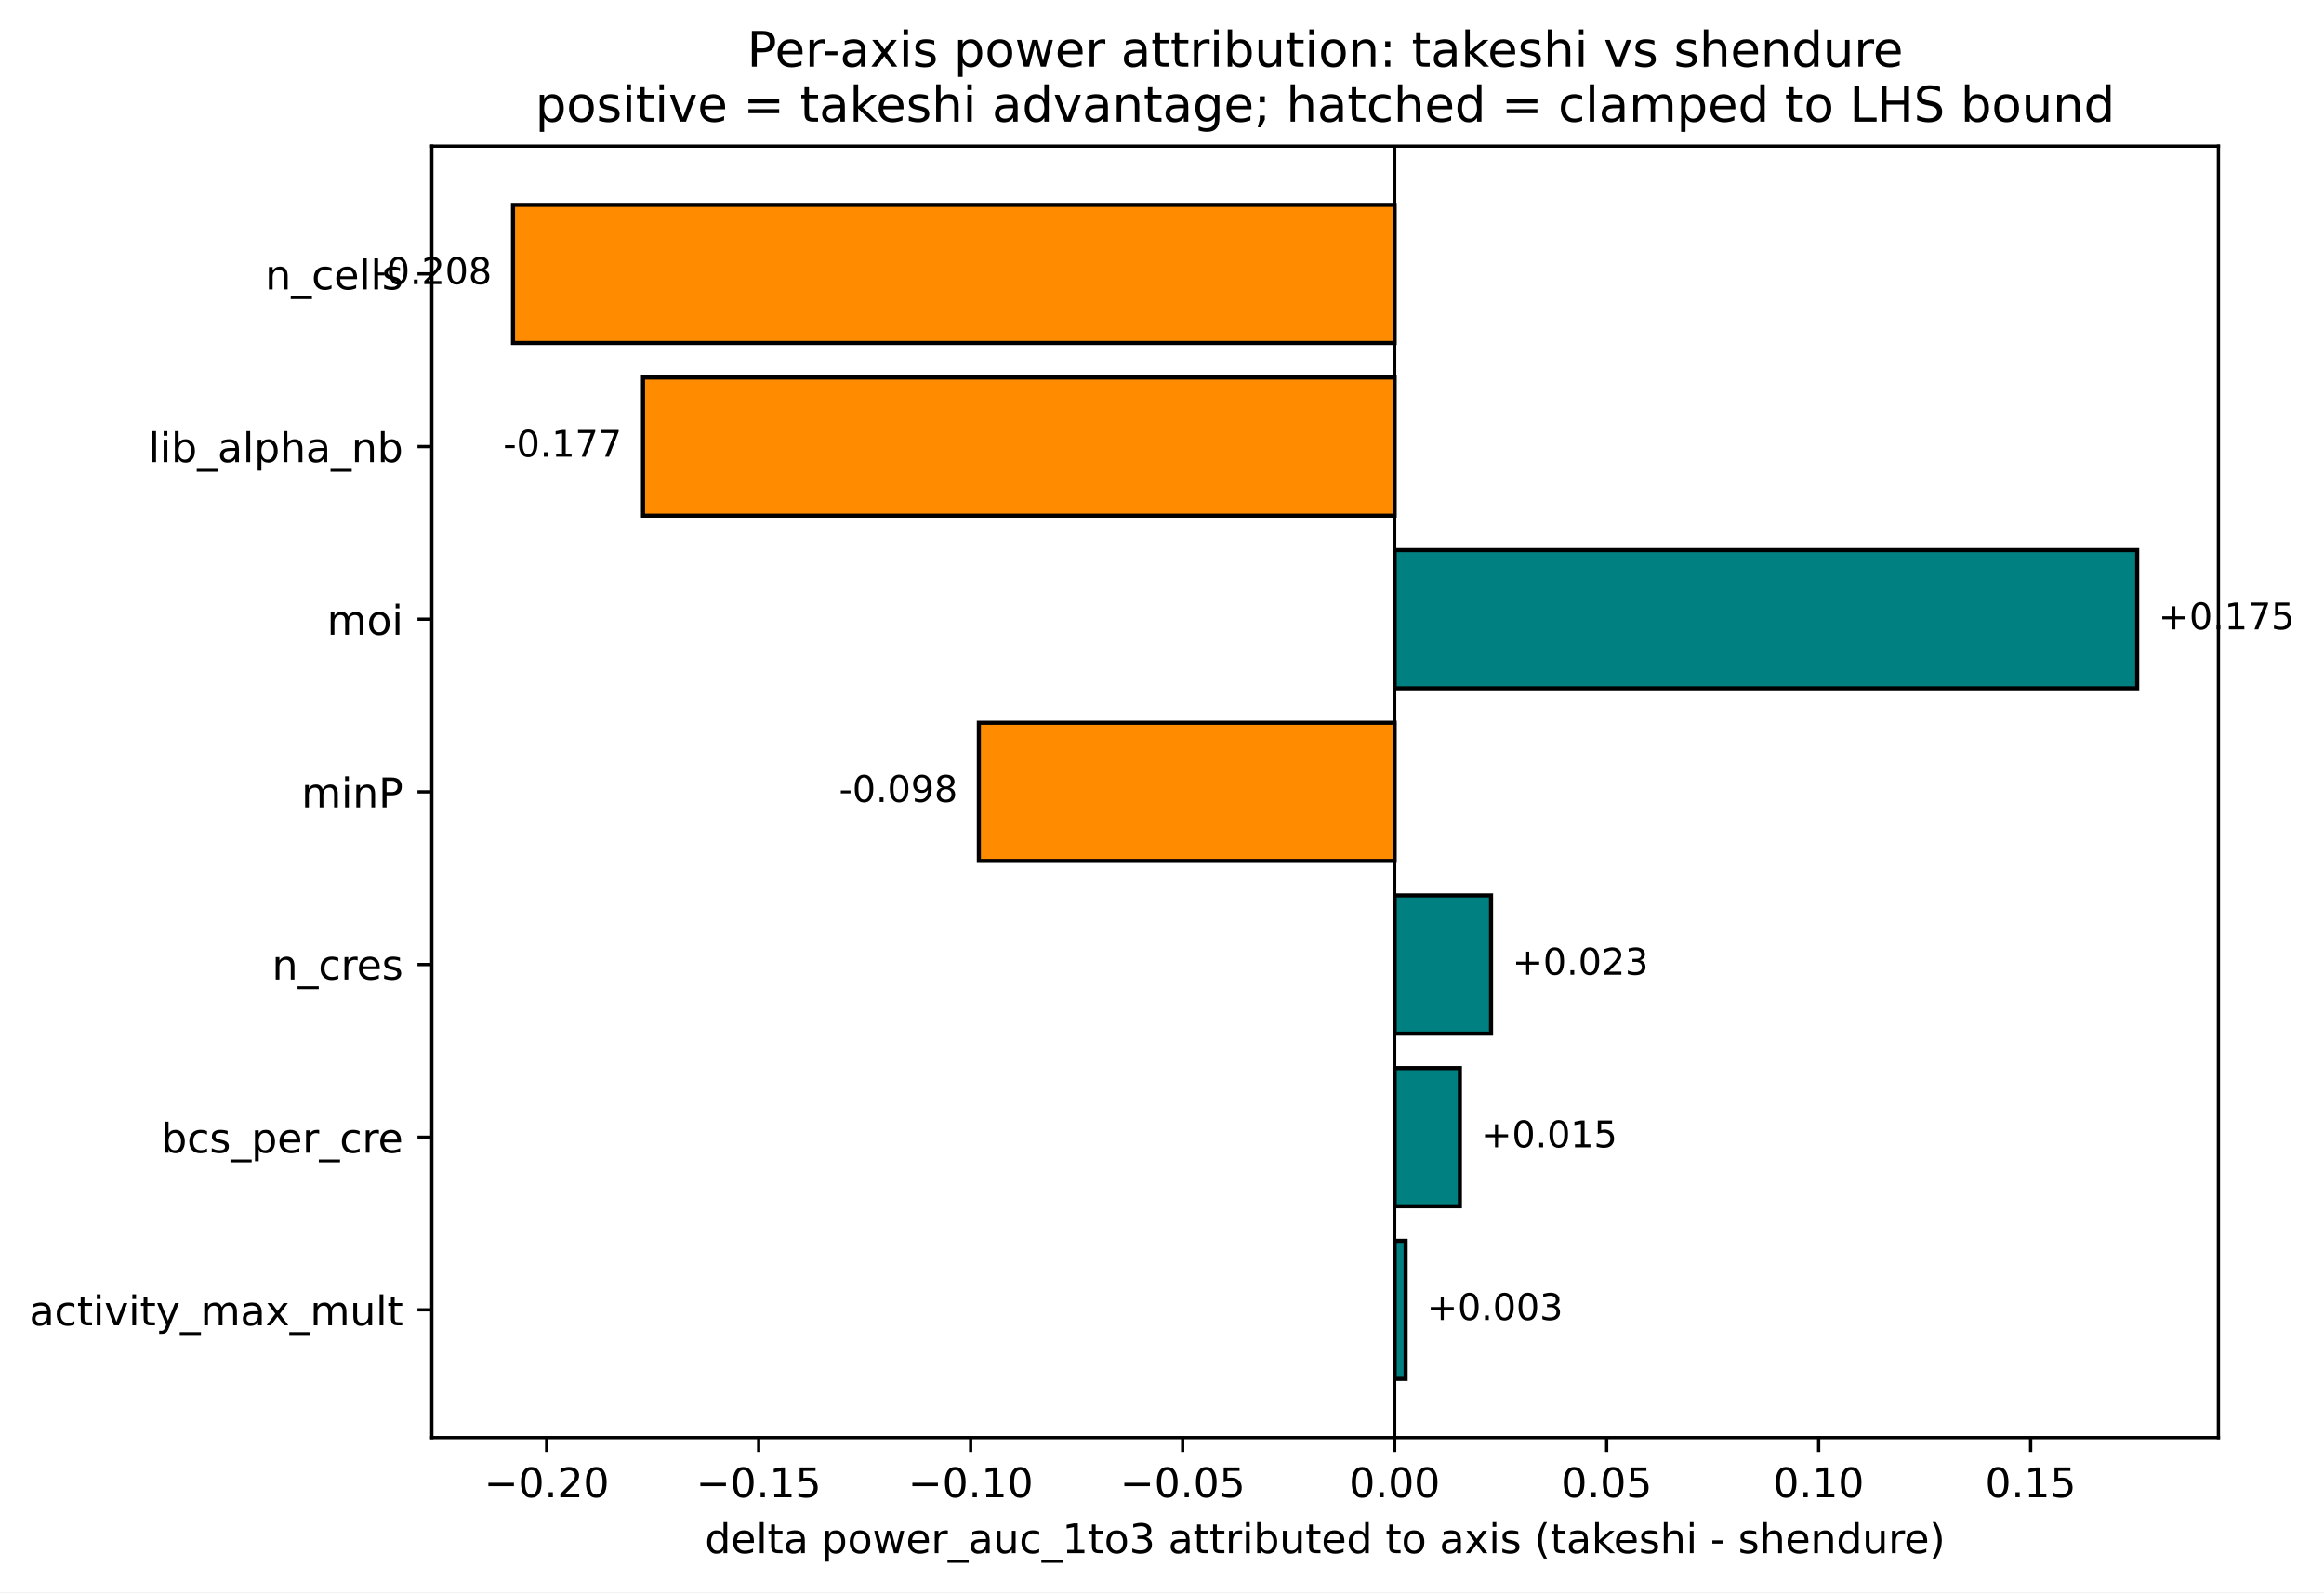
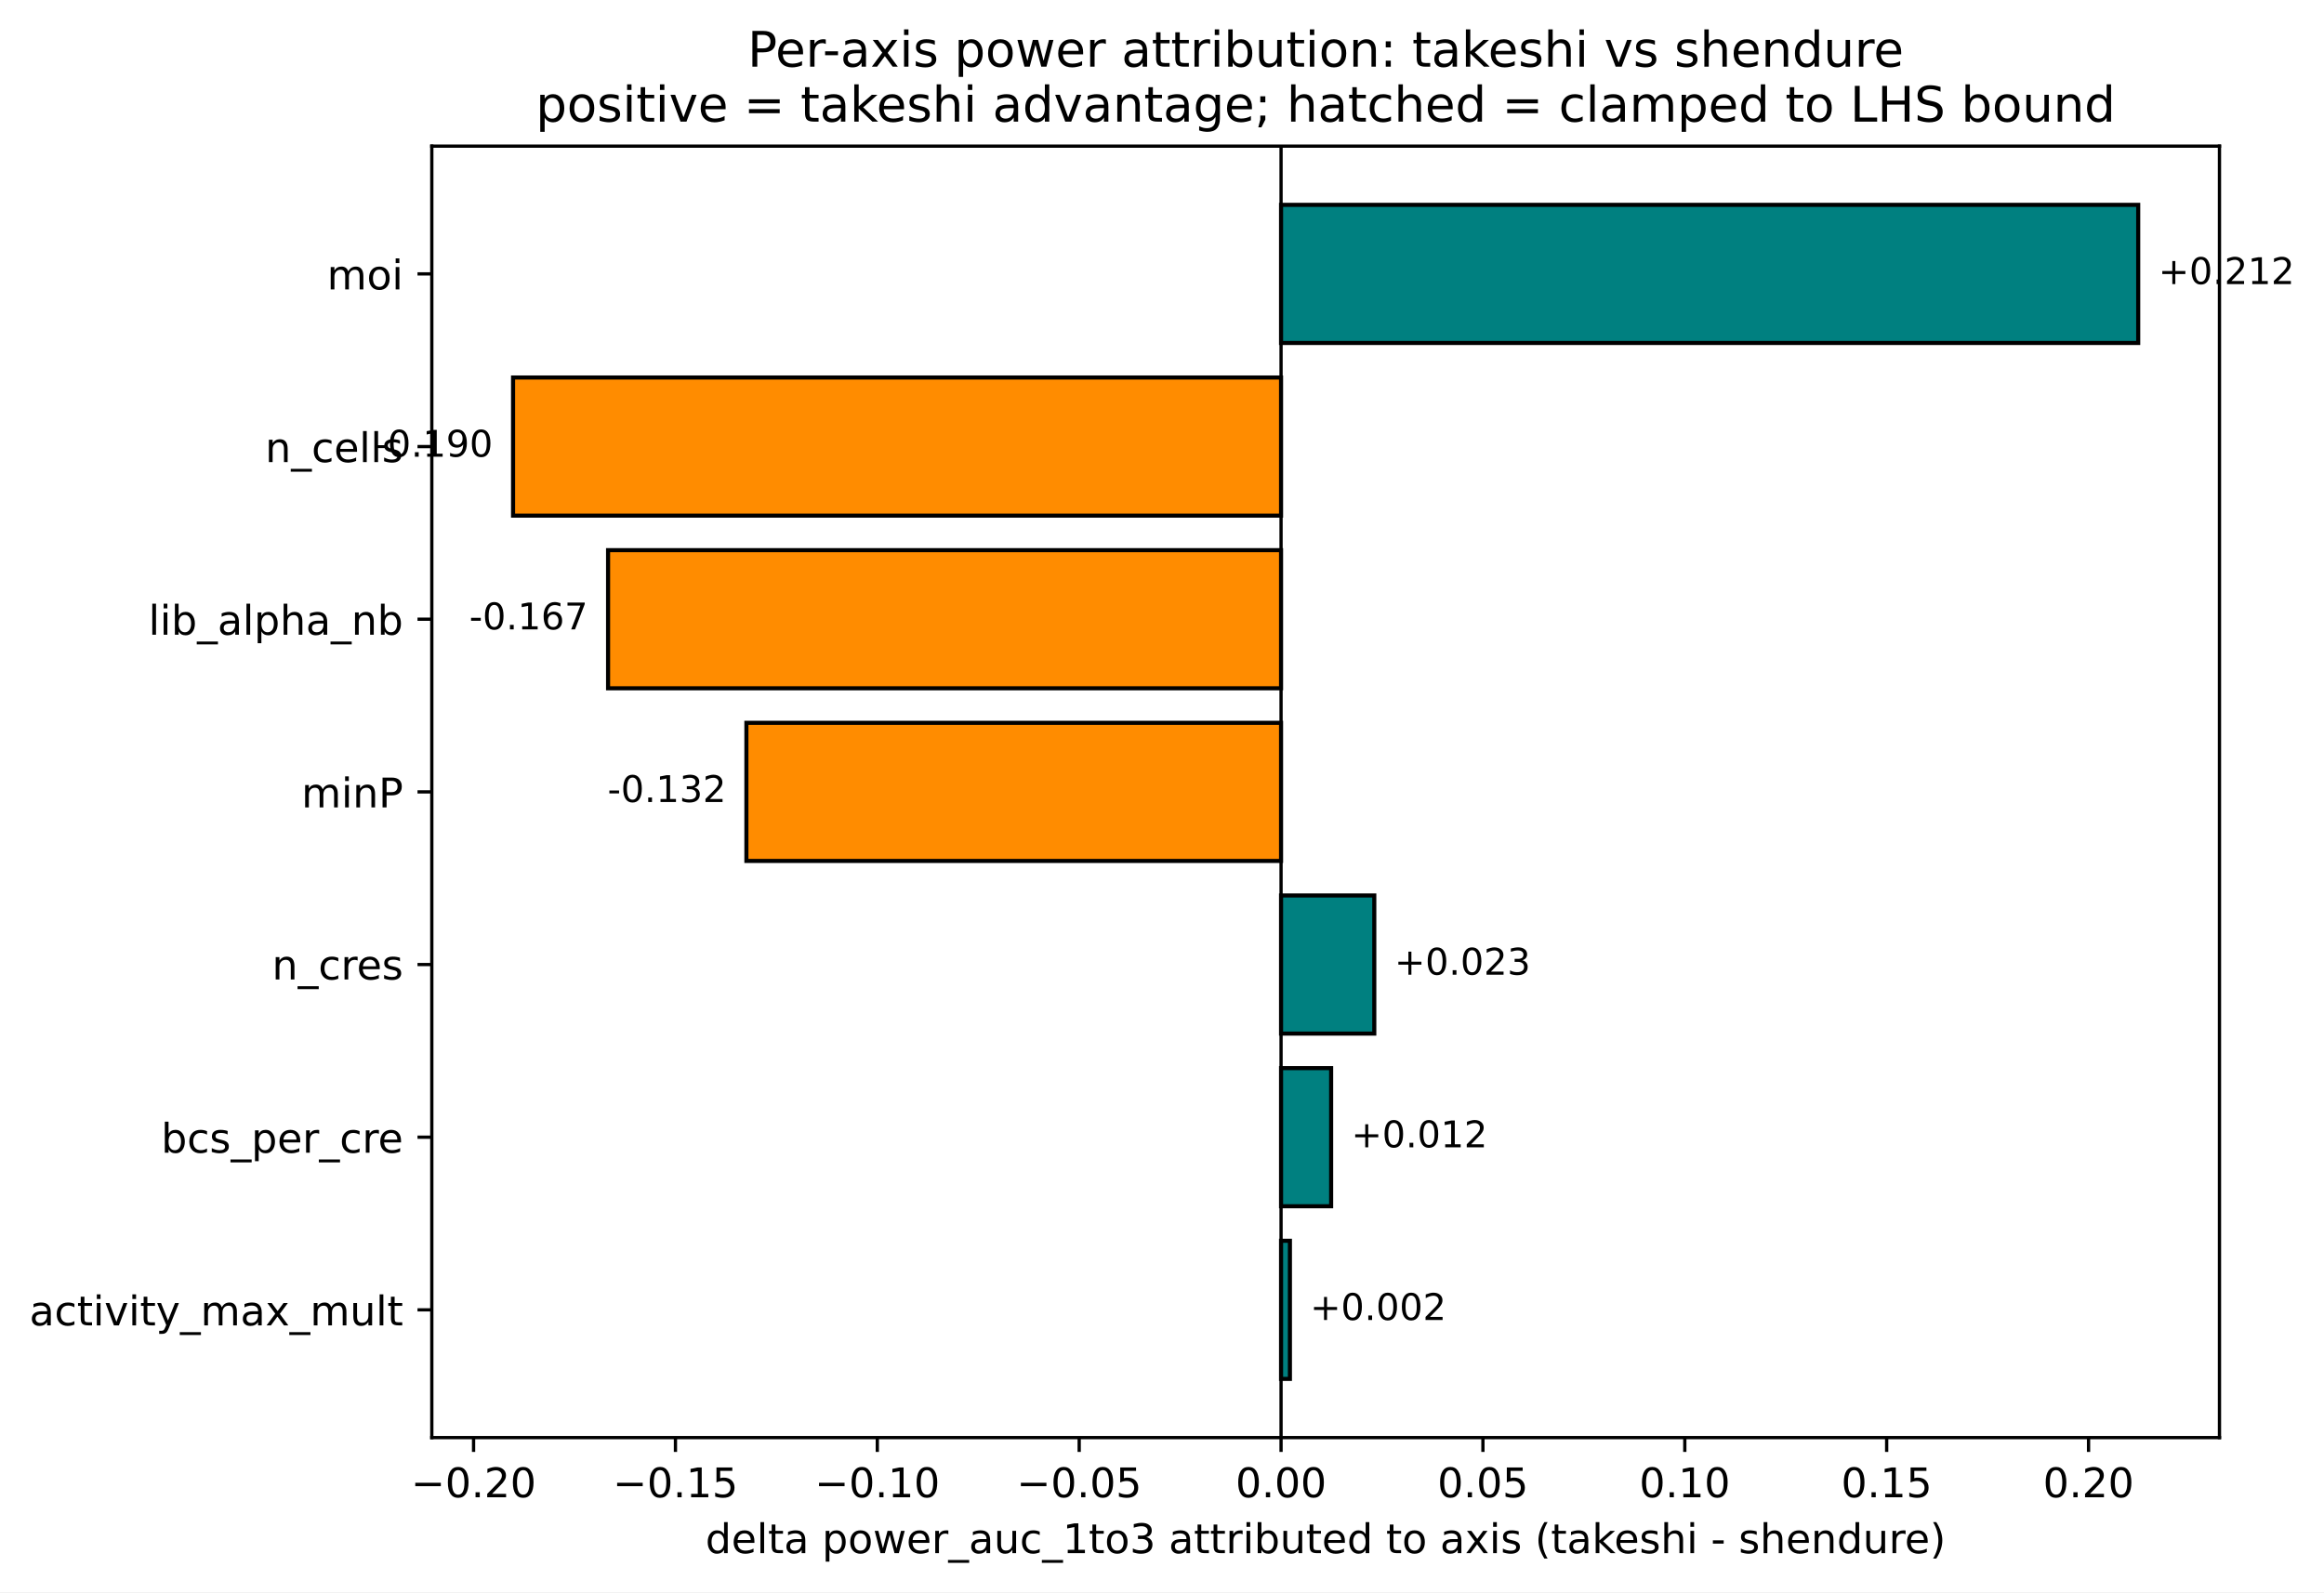
- <svg xmlns="http://www.w3.org/2000/svg" xmlns:xlink="http://www.w3.org/1999/xlink" width="568.477pt" height="389.561pt" viewBox="0 0 568.477 389.561" version="1.1">
+ <svg xmlns="http://www.w3.org/2000/svg" xmlns:xlink="http://www.w3.org/1999/xlink" width="568.474pt" height="389.561pt" viewBox="0 0 568.474 389.561" version="1.1">
  <defs>
    <style type="text/css">*{stroke-linejoin: round; stroke-linecap: butt}</style>
  </defs>
  <g id="figure_1">
    <g id="patch_1">
-       <path d="M 0 389.561  L 568.477 389.561  L 568.477 0  L 0 0  z " style="fill: #ffffff" />
+       <path d="M 0 389.561  L 568.474 389.561  L 568.474 0  L 0 0  z " style="fill: #ffffff" />
    </g>
    <g id="axes_1">
      <g id="patch_2">
-         <path d="M 105.625 351.726  L 542.649 351.726  L 542.649 35.755  L 105.625 35.755  z " style="fill: #ffffff" />
+         <path d="M 105.625 351.726  L 542.905 351.726  L 542.905 35.755  L 105.625 35.755  z " style="fill: #ffffff" />
      </g>
      <g id="patch_3">
-         <path d="M 341.148 50.118  L 125.49 50.118  L 125.49 83.911  L 341.148 83.911  z " clip-path="url(#pb5cd0de62e)" style="fill: #ff8c00; stroke: #000000; stroke-linejoin: miter" />
+         <path d="M 313.36 50.118  L 523.029 50.118  L 523.029 83.911  L 313.36 83.911  z " clip-path="url(#pd27f6d7482)" style="fill: #008080; stroke: #000000; stroke-linejoin: miter" />
      </g>
      <g id="patch_4">
-         <path d="M 341.148 92.36  L 157.289 92.36  L 157.289 126.154  L 341.148 126.154  z " clip-path="url(#pb5cd0de62e)" style="fill: #ff8c00; stroke: #000000; stroke-linejoin: miter" />
+         <path d="M 313.36 92.36  L 125.501 92.36  L 125.501 126.154  L 313.36 126.154  z " clip-path="url(#pd27f6d7482)" style="fill: #ff8c00; stroke: #000000; stroke-linejoin: miter" />
      </g>
      <g id="patch_5">
-         <path d="M 341.148 134.602  L 522.784 134.602  L 522.784 168.396  L 341.148 168.396  z " clip-path="url(#pb5cd0de62e)" style="fill: #008080; stroke: #000000; stroke-linejoin: miter" />
+         <path d="M 313.36 134.602  L 148.741 134.602  L 148.741 168.396  L 313.36 168.396  z " clip-path="url(#pd27f6d7482)" style="fill: #ff8c00; stroke: #000000; stroke-linejoin: miter" />
      </g>
      <g id="patch_6">
-         <path d="M 341.148 176.844  L 239.435 176.844  L 239.435 210.638  L 341.148 210.638  z " clip-path="url(#pb5cd0de62e)" style="fill: #ff8c00; stroke: #000000; stroke-linejoin: miter" />
+         <path d="M 313.36 176.844  L 182.575 176.844  L 182.575 210.638  L 313.36 210.638  z " clip-path="url(#pd27f6d7482)" style="fill: #ff8c00; stroke: #000000; stroke-linejoin: miter" />
      </g>
      <g id="patch_7">
-         <path d="M 341.148 219.086  L 364.728 219.086  L 364.728 252.88  L 341.148 252.88  z " clip-path="url(#pb5cd0de62e)" style="fill: #008080; stroke: #000000; stroke-linejoin: miter" />
+         <path d="M 313.36 219.086  L 336.164 219.086  L 336.164 252.88  L 313.36 252.88  z " clip-path="url(#pd27f6d7482)" style="fill: #008080; stroke: #000000; stroke-linejoin: miter" />
      </g>
      <g id="patch_8">
-         <path d="M 341.148 261.328  L 357.106 261.328  L 357.106 295.122  L 341.148 295.122  z " clip-path="url(#pb5cd0de62e)" style="fill: #008080; stroke: #000000; stroke-linejoin: miter" />
+         <path d="M 313.36 261.328  L 325.61 261.328  L 325.61 295.122  L 313.36 295.122  z " clip-path="url(#pd27f6d7482)" style="fill: #008080; stroke: #000000; stroke-linejoin: miter" />
      </g>
      <g id="patch_9">
-         <path d="M 341.148 303.57  L 343.831 303.57  L 343.831 337.364  L 341.148 337.364  z " clip-path="url(#pb5cd0de62e)" style="fill: #008080; stroke: #000000; stroke-linejoin: miter" />
+         <path d="M 313.36 303.57  L 315.527 303.57  L 315.527 337.364  L 313.36 337.364  z " clip-path="url(#pd27f6d7482)" style="fill: #008080; stroke: #000000; stroke-linejoin: miter" />
      </g>
      <g id="matplotlib.axis_1">
        <g id="xtick_1">
          <g id="line2d_1">
            <defs>
-               <path id="m6f760b8107" d="M 0 0  L 0 3.5  " style="stroke: #000000; stroke-width: 0.8" />
+               <path id="m571c3c869d" d="M 0 0  L 0 3.5  " style="stroke: #000000; stroke-width: 0.8" />
            </defs>
            <g>
-               <use xlink:href="#m6f760b8107" x="133.722" y="351.726" style="stroke: #000000; stroke-width: 0.8" />
+               <use xlink:href="#m571c3c869d" x="115.841" y="351.726" style="stroke: #000000; stroke-width: 0.8" />
            </g>
          </g>
          <g id="text_1">
-             <text style="font-size: 10px; font-family: 'DejaVu Sans', 'Bitstream Vera Sans', 'Computer Modern Sans Serif', 'Lucida Grande', 'Verdana', 'Geneva', 'Lucid', 'Arial', 'Helvetica', 'Avant Garde', sans-serif; text-anchor: middle" x="133.722" y="366.325" transform="rotate(-0 133.7218 366.3247)">−0.20</text>
+             <text style="font-size: 10px; font-family: 'DejaVu Sans', 'Bitstream Vera Sans', 'Computer Modern Sans Serif', 'Lucida Grande', 'Verdana', 'Geneva', 'Lucid', 'Arial', 'Helvetica', 'Avant Garde', sans-serif; text-anchor: middle" x="115.841" y="366.325" transform="rotate(-0 115.8408 366.3247)">−0.20</text>
          </g>
        </g>
        <g id="xtick_2">
          <g id="line2d_2">
            <g>
-               <use xlink:href="#m6f760b8107" x="185.578" y="351.726" style="stroke: #000000; stroke-width: 0.8" />
+               <use xlink:href="#m571c3c869d" x="165.221" y="351.726" style="stroke: #000000; stroke-width: 0.8" />
            </g>
          </g>
          <g id="text_2">
-             <text style="font-size: 10px; font-family: 'DejaVu Sans', 'Bitstream Vera Sans', 'Computer Modern Sans Serif', 'Lucida Grande', 'Verdana', 'Geneva', 'Lucid', 'Arial', 'Helvetica', 'Avant Garde', sans-serif; text-anchor: middle" x="185.578" y="366.325" transform="rotate(-0 185.5783 366.3247)">−0.15</text>
+             <text style="font-size: 10px; font-family: 'DejaVu Sans', 'Bitstream Vera Sans', 'Computer Modern Sans Serif', 'Lucida Grande', 'Verdana', 'Geneva', 'Lucid', 'Arial', 'Helvetica', 'Avant Garde', sans-serif; text-anchor: middle" x="165.221" y="366.325" transform="rotate(-0 165.2206 366.3247)">−0.15</text>
          </g>
        </g>
        <g id="xtick_3">
          <g id="line2d_3">
            <g>
-               <use xlink:href="#m6f760b8107" x="237.435" y="351.726" style="stroke: #000000; stroke-width: 0.8" />
+               <use xlink:href="#m571c3c869d" x="214.6" y="351.726" style="stroke: #000000; stroke-width: 0.8" />
            </g>
          </g>
          <g id="text_3">
-             <text style="font-size: 10px; font-family: 'DejaVu Sans', 'Bitstream Vera Sans', 'Computer Modern Sans Serif', 'Lucida Grande', 'Verdana', 'Geneva', 'Lucid', 'Arial', 'Helvetica', 'Avant Garde', sans-serif; text-anchor: middle" x="237.435" y="366.325" transform="rotate(-0 237.4349 366.3247)">−0.10</text>
+             <text style="font-size: 10px; font-family: 'DejaVu Sans', 'Bitstream Vera Sans', 'Computer Modern Sans Serif', 'Lucida Grande', 'Verdana', 'Geneva', 'Lucid', 'Arial', 'Helvetica', 'Avant Garde', sans-serif; text-anchor: middle" x="214.6" y="366.325" transform="rotate(-0 214.6003 366.3247)">−0.10</text>
          </g>
        </g>
        <g id="xtick_4">
          <g id="line2d_4">
            <g>
-               <use xlink:href="#m6f760b8107" x="289.291" y="351.726" style="stroke: #000000; stroke-width: 0.8" />
+               <use xlink:href="#m571c3c869d" x="263.98" y="351.726" style="stroke: #000000; stroke-width: 0.8" />
            </g>
          </g>
          <g id="text_4">
-             <text style="font-size: 10px; font-family: 'DejaVu Sans', 'Bitstream Vera Sans', 'Computer Modern Sans Serif', 'Lucida Grande', 'Verdana', 'Geneva', 'Lucid', 'Arial', 'Helvetica', 'Avant Garde', sans-serif; text-anchor: middle" x="289.291" y="366.325" transform="rotate(-0 289.2915 366.3247)">−0.05</text>
+             <text style="font-size: 10px; font-family: 'DejaVu Sans', 'Bitstream Vera Sans', 'Computer Modern Sans Serif', 'Lucida Grande', 'Verdana', 'Geneva', 'Lucid', 'Arial', 'Helvetica', 'Avant Garde', sans-serif; text-anchor: middle" x="263.98" y="366.325" transform="rotate(-0 263.98 366.3247)">−0.05</text>
          </g>
        </g>
        <g id="xtick_5">
          <g id="line2d_5">
            <g>
-               <use xlink:href="#m6f760b8107" x="341.148" y="351.726" style="stroke: #000000; stroke-width: 0.8" />
+               <use xlink:href="#m571c3c869d" x="313.36" y="351.726" style="stroke: #000000; stroke-width: 0.8" />
            </g>
          </g>
          <g id="text_5">
-             <text style="font-size: 10px; font-family: 'DejaVu Sans', 'Bitstream Vera Sans', 'Computer Modern Sans Serif', 'Lucida Grande', 'Verdana', 'Geneva', 'Lucid', 'Arial', 'Helvetica', 'Avant Garde', sans-serif; text-anchor: middle" x="341.148" y="366.325" transform="rotate(-0 341.148 366.3247)">0.00</text>
+             <text style="font-size: 10px; font-family: 'DejaVu Sans', 'Bitstream Vera Sans', 'Computer Modern Sans Serif', 'Lucida Grande', 'Verdana', 'Geneva', 'Lucid', 'Arial', 'Helvetica', 'Avant Garde', sans-serif; text-anchor: middle" x="313.36" y="366.325" transform="rotate(-0 313.3598 366.3247)">0.00</text>
          </g>
        </g>
        <g id="xtick_6">
          <g id="line2d_6">
            <g>
-               <use xlink:href="#m6f760b8107" x="393.005" y="351.726" style="stroke: #000000; stroke-width: 0.8" />
+               <use xlink:href="#m571c3c869d" x="362.74" y="351.726" style="stroke: #000000; stroke-width: 0.8" />
            </g>
          </g>
          <g id="text_6">
-             <text style="font-size: 10px; font-family: 'DejaVu Sans', 'Bitstream Vera Sans', 'Computer Modern Sans Serif', 'Lucida Grande', 'Verdana', 'Geneva', 'Lucid', 'Arial', 'Helvetica', 'Avant Garde', sans-serif; text-anchor: middle" x="393.005" y="366.325" transform="rotate(-0 393.0046 366.3247)">0.05</text>
+             <text style="font-size: 10px; font-family: 'DejaVu Sans', 'Bitstream Vera Sans', 'Computer Modern Sans Serif', 'Lucida Grande', 'Verdana', 'Geneva', 'Lucid', 'Arial', 'Helvetica', 'Avant Garde', sans-serif; text-anchor: middle" x="362.74" y="366.325" transform="rotate(-0 362.7395 366.3247)">0.05</text>
          </g>
        </g>
        <g id="xtick_7">
          <g id="line2d_7">
            <g>
-               <use xlink:href="#m6f760b8107" x="444.861" y="351.726" style="stroke: #000000; stroke-width: 0.8" />
+               <use xlink:href="#m571c3c869d" x="412.119" y="351.726" style="stroke: #000000; stroke-width: 0.8" />
            </g>
          </g>
          <g id="text_7">
-             <text style="font-size: 10px; font-family: 'DejaVu Sans', 'Bitstream Vera Sans', 'Computer Modern Sans Serif', 'Lucida Grande', 'Verdana', 'Geneva', 'Lucid', 'Arial', 'Helvetica', 'Avant Garde', sans-serif; text-anchor: middle" x="444.861" y="366.325" transform="rotate(-0 444.8611 366.3247)">0.10</text>
+             <text style="font-size: 10px; font-family: 'DejaVu Sans', 'Bitstream Vera Sans', 'Computer Modern Sans Serif', 'Lucida Grande', 'Verdana', 'Geneva', 'Lucid', 'Arial', 'Helvetica', 'Avant Garde', sans-serif; text-anchor: middle" x="412.119" y="366.325" transform="rotate(-0 412.1192 366.3247)">0.10</text>
          </g>
        </g>
        <g id="xtick_8">
          <g id="line2d_8">
            <g>
-               <use xlink:href="#m6f760b8107" x="496.718" y="351.726" style="stroke: #000000; stroke-width: 0.8" />
+               <use xlink:href="#m571c3c869d" x="461.499" y="351.726" style="stroke: #000000; stroke-width: 0.8" />
            </g>
          </g>
          <g id="text_8">
-             <text style="font-size: 10px; font-family: 'DejaVu Sans', 'Bitstream Vera Sans', 'Computer Modern Sans Serif', 'Lucida Grande', 'Verdana', 'Geneva', 'Lucid', 'Arial', 'Helvetica', 'Avant Garde', sans-serif; text-anchor: middle" x="496.718" y="366.325" transform="rotate(-0 496.7177 366.3247)">0.15</text>
-           </g>
-         </g>
-         <g id="text_9">
-           <text style="font-size: 10px; font-family: 'DejaVu Sans', 'Bitstream Vera Sans', 'Computer Modern Sans Serif', 'Lucida Grande', 'Verdana', 'Geneva', 'Lucid', 'Arial', 'Helvetica', 'Avant Garde', sans-serif; text-anchor: middle" x="324.137" y="380.003" transform="rotate(-0 324.137 380.0028)">delta power_auc_1to3 attributed to axis (takeshi - shendure)</text>
+             <text style="font-size: 10px; font-family: 'DejaVu Sans', 'Bitstream Vera Sans', 'Computer Modern Sans Serif', 'Lucida Grande', 'Verdana', 'Geneva', 'Lucid', 'Arial', 'Helvetica', 'Avant Garde', sans-serif; text-anchor: middle" x="461.499" y="366.325" transform="rotate(-0 461.499 366.3247)">0.15</text>
+           </g>
+         </g>
+         <g id="xtick_9">
+           <g id="line2d_9">
+             <g>
+               <use xlink:href="#m571c3c869d" x="510.879" y="351.726" style="stroke: #000000; stroke-width: 0.8" />
+             </g>
+           </g>
+           <g id="text_9">
+             <text style="font-size: 10px; font-family: 'DejaVu Sans', 'Bitstream Vera Sans', 'Computer Modern Sans Serif', 'Lucida Grande', 'Verdana', 'Geneva', 'Lucid', 'Arial', 'Helvetica', 'Avant Garde', sans-serif; text-anchor: middle" x="510.879" y="366.325" transform="rotate(-0 510.8787 366.3247)">0.20</text>
+           </g>
+         </g>
+         <g id="text_10">
+           <text style="font-size: 10px; font-family: 'DejaVu Sans', 'Bitstream Vera Sans', 'Computer Modern Sans Serif', 'Lucida Grande', 'Verdana', 'Geneva', 'Lucid', 'Arial', 'Helvetica', 'Avant Garde', sans-serif; text-anchor: middle" x="324.265" y="380.003" transform="rotate(-0 324.265 380.0028)">delta power_auc_1to3 attributed to axis (takeshi - shendure)</text>
        </g>
      </g>
      <g id="matplotlib.axis_2">
        <g id="ytick_1">
-           <g id="line2d_9">
+           <g id="line2d_10">
            <defs>
-               <path id="m5bf4fcf1b5" d="M 0 0  L -3.5 0  " style="stroke: #000000; stroke-width: 0.8" />
+               <path id="mf84f7f5bf4" d="M 0 0  L -3.5 0  " style="stroke: #000000; stroke-width: 0.8" />
            </defs>
            <g>
-               <use xlink:href="#m5bf4fcf1b5" x="105.625" y="67.015" style="stroke: #000000; stroke-width: 0.8" />
-             </g>
-           </g>
-           <g id="text_10">
-             <text style="font-size: 10px; font-family: 'DejaVu Sans', 'Bitstream Vera Sans', 'Computer Modern Sans Serif', 'Lucida Grande', 'Verdana', 'Geneva', 'Lucid', 'Arial', 'Helvetica', 'Avant Garde', sans-serif; text-anchor: end" x="98.625" y="70.814" transform="rotate(-0 98.625 70.81386)">n_cells</text>
+               <use xlink:href="#mf84f7f5bf4" x="105.625" y="67.015" style="stroke: #000000; stroke-width: 0.8" />
+             </g>
+           </g>
+           <g id="text_11">
+             <text style="font-size: 10px; font-family: 'DejaVu Sans', 'Bitstream Vera Sans', 'Computer Modern Sans Serif', 'Lucida Grande', 'Verdana', 'Geneva', 'Lucid', 'Arial', 'Helvetica', 'Avant Garde', sans-serif; text-anchor: end" x="98.625" y="70.814" transform="rotate(-0 98.625 70.81386)">moi</text>
          </g>
        </g>
        <g id="ytick_2">
-           <g id="line2d_10">
-             <g>
-               <use xlink:href="#m5bf4fcf1b5" x="105.625" y="109.257" style="stroke: #000000; stroke-width: 0.8" />
-             </g>
-           </g>
-           <g id="text_11">
-             <text style="font-size: 10px; font-family: 'DejaVu Sans', 'Bitstream Vera Sans', 'Computer Modern Sans Serif', 'Lucida Grande', 'Verdana', 'Geneva', 'Lucid', 'Arial', 'Helvetica', 'Avant Garde', sans-serif; text-anchor: end" x="98.625" y="113.056" transform="rotate(-0 98.625 113.0559)">lib_alpha_nb</text>
+           <g id="line2d_11">
+             <g>
+               <use xlink:href="#mf84f7f5bf4" x="105.625" y="109.257" style="stroke: #000000; stroke-width: 0.8" />
+             </g>
+           </g>
+           <g id="text_12">
+             <text style="font-size: 10px; font-family: 'DejaVu Sans', 'Bitstream Vera Sans', 'Computer Modern Sans Serif', 'Lucida Grande', 'Verdana', 'Geneva', 'Lucid', 'Arial', 'Helvetica', 'Avant Garde', sans-serif; text-anchor: end" x="98.625" y="113.056" transform="rotate(-0 98.625 113.0559)">n_cells</text>
          </g>
        </g>
        <g id="ytick_3">
-           <g id="line2d_11">
-             <g>
-               <use xlink:href="#m5bf4fcf1b5" x="105.625" y="151.499" style="stroke: #000000; stroke-width: 0.8" />
-             </g>
-           </g>
-           <g id="text_12">
-             <text style="font-size: 10px; font-family: 'DejaVu Sans', 'Bitstream Vera Sans', 'Computer Modern Sans Serif', 'Lucida Grande', 'Verdana', 'Geneva', 'Lucid', 'Arial', 'Helvetica', 'Avant Garde', sans-serif; text-anchor: end" x="98.625" y="155.298" transform="rotate(-0 98.625 155.298)">moi</text>
+           <g id="line2d_12">
+             <g>
+               <use xlink:href="#mf84f7f5bf4" x="105.625" y="151.499" style="stroke: #000000; stroke-width: 0.8" />
+             </g>
+           </g>
+           <g id="text_13">
+             <text style="font-size: 10px; font-family: 'DejaVu Sans', 'Bitstream Vera Sans', 'Computer Modern Sans Serif', 'Lucida Grande', 'Verdana', 'Geneva', 'Lucid', 'Arial', 'Helvetica', 'Avant Garde', sans-serif; text-anchor: end" x="98.625" y="155.298" transform="rotate(-0 98.625 155.298)">lib_alpha_nb</text>
          </g>
        </g>
        <g id="ytick_4">
-           <g id="line2d_12">
-             <g>
-               <use xlink:href="#m5bf4fcf1b5" x="105.625" y="193.741" style="stroke: #000000; stroke-width: 0.8" />
-             </g>
-           </g>
-           <g id="text_13">
+           <g id="line2d_13">
+             <g>
+               <use xlink:href="#mf84f7f5bf4" x="105.625" y="193.741" style="stroke: #000000; stroke-width: 0.8" />
+             </g>
+           </g>
+           <g id="text_14">
            <text style="font-size: 10px; font-family: 'DejaVu Sans', 'Bitstream Vera Sans', 'Computer Modern Sans Serif', 'Lucida Grande', 'Verdana', 'Geneva', 'Lucid', 'Arial', 'Helvetica', 'Avant Garde', sans-serif; text-anchor: end" x="98.625" y="197.54" transform="rotate(-0 98.625 197.5401)">minP</text>
          </g>
        </g>
        <g id="ytick_5">
-           <g id="line2d_13">
-             <g>
-               <use xlink:href="#m5bf4fcf1b5" x="105.625" y="235.983" style="stroke: #000000; stroke-width: 0.8" />
-             </g>
-           </g>
-           <g id="text_14">
+           <g id="line2d_14">
+             <g>
+               <use xlink:href="#mf84f7f5bf4" x="105.625" y="235.983" style="stroke: #000000; stroke-width: 0.8" />
+             </g>
+           </g>
+           <g id="text_15">
            <text style="font-size: 10px; font-family: 'DejaVu Sans', 'Bitstream Vera Sans', 'Computer Modern Sans Serif', 'Lucida Grande', 'Verdana', 'Geneva', 'Lucid', 'Arial', 'Helvetica', 'Avant Garde', sans-serif; text-anchor: end" x="98.625" y="239.643" transform="rotate(-0 98.625 239.6431)">n_cres</text>
          </g>
        </g>
        <g id="ytick_6">
-           <g id="line2d_14">
-             <g>
-               <use xlink:href="#m5bf4fcf1b5" x="105.625" y="278.225" style="stroke: #000000; stroke-width: 0.8" />
-             </g>
-           </g>
-           <g id="text_15">
+           <g id="line2d_15">
+             <g>
+               <use xlink:href="#mf84f7f5bf4" x="105.625" y="278.225" style="stroke: #000000; stroke-width: 0.8" />
+             </g>
+           </g>
+           <g id="text_16">
            <text style="font-size: 10px; font-family: 'DejaVu Sans', 'Bitstream Vera Sans', 'Computer Modern Sans Serif', 'Lucida Grande', 'Verdana', 'Geneva', 'Lucid', 'Arial', 'Helvetica', 'Avant Garde', sans-serif; text-anchor: end" x="98.625" y="282.024" transform="rotate(-0 98.625 282.0243)">bcs_per_cre</text>
          </g>
        </g>
        <g id="ytick_7">
-           <g id="line2d_15">
-             <g>
-               <use xlink:href="#m5bf4fcf1b5" x="105.625" y="320.467" style="stroke: #000000; stroke-width: 0.8" />
-             </g>
-           </g>
-           <g id="text_16">
+           <g id="line2d_16">
+             <g>
+               <use xlink:href="#mf84f7f5bf4" x="105.625" y="320.467" style="stroke: #000000; stroke-width: 0.8" />
+             </g>
+           </g>
+           <g id="text_17">
            <text style="font-size: 10px; font-family: 'DejaVu Sans', 'Bitstream Vera Sans', 'Computer Modern Sans Serif', 'Lucida Grande', 'Verdana', 'Geneva', 'Lucid', 'Arial', 'Helvetica', 'Avant Garde', sans-serif; text-anchor: end" x="98.625" y="324.266" transform="rotate(-0 98.625 324.2663)">activity_max_mult</text>
          </g>
        </g>
      </g>
-       <g id="line2d_16">
-         <path d="M 341.148 351.726  L 341.148 35.755  " clip-path="url(#pb5cd0de62e)" style="fill: none; stroke: #000000; stroke-width: 0.8; stroke-linecap: square" />
+       <g id="line2d_17">
+         <path d="M 313.36 351.726  L 313.36 35.755  " clip-path="url(#pd27f6d7482)" style="fill: none; stroke: #000000; stroke-width: 0.8; stroke-linecap: square" />
      </g>
      <g id="patch_10">
        <path d="M 105.625 351.726  L 105.625 35.755  " style="fill: none; stroke: #000000; stroke-width: 0.8; stroke-linejoin: miter; stroke-linecap: square" />
      </g>
      <g id="patch_11">
-         <path d="M 542.649 351.726  L 542.649 35.755  " style="fill: none; stroke: #000000; stroke-width: 0.8; stroke-linejoin: miter; stroke-linecap: square" />
+         <path d="M 542.905 351.726  L 542.905 35.755  " style="fill: none; stroke: #000000; stroke-width: 0.8; stroke-linejoin: miter; stroke-linecap: square" />
      </g>
      <g id="patch_12">
-         <path d="M 105.625 351.726  L 542.649 351.726  " style="fill: none; stroke: #000000; stroke-width: 0.8; stroke-linejoin: miter; stroke-linecap: square" />
+         <path d="M 105.625 351.726  L 542.905 351.726  " style="fill: none; stroke: #000000; stroke-width: 0.8; stroke-linejoin: miter; stroke-linecap: square" />
      </g>
      <g id="patch_13">
-         <path d="M 105.625 35.755  L 542.649 35.755  " style="fill: none; stroke: #000000; stroke-width: 0.8; stroke-linejoin: miter; stroke-linecap: square" />
-       </g>
-       <g id="text_17">
-         <text style="font-size: 9px; font-family: 'DejaVu Sans', 'Bitstream Vera Sans', 'Computer Modern Sans Serif', 'Lucida Grande', 'Verdana', 'Geneva', 'Lucid', 'Arial', 'Helvetica', 'Avant Garde', sans-serif; text-anchor: end" x="120.304" y="69.498" transform="rotate(-0 120.3041 69.49808)">-0.208</text>
+         <path d="M 105.625 35.755  L 542.905 35.755  " style="fill: none; stroke: #000000; stroke-width: 0.8; stroke-linejoin: miter; stroke-linecap: square" />
      </g>
      <g id="text_18">
-         <text style="font-size: 9px; font-family: 'DejaVu Sans', 'Bitstream Vera Sans', 'Computer Modern Sans Serif', 'Lucida Grande', 'Verdana', 'Geneva', 'Lucid', 'Arial', 'Helvetica', 'Avant Garde', sans-serif; text-anchor: end" x="152.104" y="111.74" transform="rotate(-0 152.1035 111.7402)">-0.177</text>
+         <text style="font-size: 9px; font-family: 'DejaVu Sans', 'Bitstream Vera Sans', 'Computer Modern Sans Serif', 'Lucida Grande', 'Verdana', 'Geneva', 'Lucid', 'Arial', 'Helvetica', 'Avant Garde', sans-serif; text-anchor: start" x="527.967" y="69.498" transform="rotate(-0 527.9666 69.49808)">+0.212</text>
      </g>
      <g id="text_19">
-         <text style="font-size: 9px; font-family: 'DejaVu Sans', 'Bitstream Vera Sans', 'Computer Modern Sans Serif', 'Lucida Grande', 'Verdana', 'Geneva', 'Lucid', 'Arial', 'Helvetica', 'Avant Garde', sans-serif; text-anchor: start" x="527.97" y="153.982" transform="rotate(-0 527.9699 153.9822)">+0.175</text>
+         <text style="font-size: 9px; font-family: 'DejaVu Sans', 'Bitstream Vera Sans', 'Computer Modern Sans Serif', 'Lucida Grande', 'Verdana', 'Geneva', 'Lucid', 'Arial', 'Helvetica', 'Avant Garde', sans-serif; text-anchor: end" x="120.563" y="111.74" transform="rotate(-0 120.5634 111.7402)">-0.190</text>
      </g>
      <g id="text_20">
-         <text style="font-size: 9px; font-family: 'DejaVu Sans', 'Bitstream Vera Sans', 'Computer Modern Sans Serif', 'Lucida Grande', 'Verdana', 'Geneva', 'Lucid', 'Arial', 'Helvetica', 'Avant Garde', sans-serif; text-anchor: end" x="234.25" y="196.224" transform="rotate(-0 234.2497 196.2243)">-0.098</text>
+         <text style="font-size: 9px; font-family: 'DejaVu Sans', 'Bitstream Vera Sans', 'Computer Modern Sans Serif', 'Lucida Grande', 'Verdana', 'Geneva', 'Lucid', 'Arial', 'Helvetica', 'Avant Garde', sans-serif; text-anchor: end" x="143.803" y="153.982" transform="rotate(-0 143.8027 153.9822)">-0.167</text>
      </g>
      <g id="text_21">
-         <text style="font-size: 9px; font-family: 'DejaVu Sans', 'Bitstream Vera Sans', 'Computer Modern Sans Serif', 'Lucida Grande', 'Verdana', 'Geneva', 'Lucid', 'Arial', 'Helvetica', 'Avant Garde', sans-serif; text-anchor: start" x="369.913" y="238.466" transform="rotate(-0 369.9133 238.4664)">+0.023</text>
+         <text style="font-size: 9px; font-family: 'DejaVu Sans', 'Bitstream Vera Sans', 'Computer Modern Sans Serif', 'Lucida Grande', 'Verdana', 'Geneva', 'Lucid', 'Arial', 'Helvetica', 'Avant Garde', sans-serif; text-anchor: end" x="177.637" y="196.224" transform="rotate(-0 177.6373 196.2243)">-0.132</text>
      </g>
      <g id="text_22">
-         <text style="font-size: 9px; font-family: 'DejaVu Sans', 'Bitstream Vera Sans', 'Computer Modern Sans Serif', 'Lucida Grande', 'Verdana', 'Geneva', 'Lucid', 'Arial', 'Helvetica', 'Avant Garde', sans-serif; text-anchor: start" x="362.292" y="280.708" transform="rotate(-0 362.2921 280.7085)">+0.015</text>
+         <text style="font-size: 9px; font-family: 'DejaVu Sans', 'Bitstream Vera Sans', 'Computer Modern Sans Serif', 'Lucida Grande', 'Verdana', 'Geneva', 'Lucid', 'Arial', 'Helvetica', 'Avant Garde', sans-serif; text-anchor: start" x="341.102" y="238.466" transform="rotate(-0 341.102 238.4664)">+0.023</text>
      </g>
      <g id="text_23">
-         <text style="font-size: 9px; font-family: 'DejaVu Sans', 'Bitstream Vera Sans', 'Computer Modern Sans Serif', 'Lucida Grande', 'Verdana', 'Geneva', 'Lucid', 'Arial', 'Helvetica', 'Avant Garde', sans-serif; text-anchor: start" x="349.017" y="322.951" transform="rotate(-0 349.0167 322.9505)">+0.003</text>
+         <text style="font-size: 9px; font-family: 'DejaVu Sans', 'Bitstream Vera Sans', 'Computer Modern Sans Serif', 'Lucida Grande', 'Verdana', 'Geneva', 'Lucid', 'Arial', 'Helvetica', 'Avant Garde', sans-serif; text-anchor: start" x="330.548" y="280.708" transform="rotate(-0 330.5477 280.7085)">+0.012</text>
      </g>
      <g id="text_24">
-         <text style="font-size: 12px; font-family: 'DejaVu Sans', 'Bitstream Vera Sans', 'Computer Modern Sans Serif', 'Lucida Grande', 'Verdana', 'Geneva', 'Lucid', 'Arial', 'Helvetica', 'Avant Garde', sans-serif" transform="translate(182.7479 16.31812)">Per-axis power attribution: takeshi vs shendure</text>
-         <text style="font-size: 12px; font-family: 'DejaVu Sans', 'Bitstream Vera Sans', 'Computer Modern Sans Serif', 'Lucida Grande', 'Verdana', 'Geneva', 'Lucid', 'Arial', 'Helvetica', 'Avant Garde', sans-serif" transform="translate(130.9304 29.7555)">positive = takeshi advantage; hatched = clamped to LHS bound</text>
+         <text style="font-size: 9px; font-family: 'DejaVu Sans', 'Bitstream Vera Sans', 'Computer Modern Sans Serif', 'Lucida Grande', 'Verdana', 'Geneva', 'Lucid', 'Arial', 'Helvetica', 'Avant Garde', sans-serif; text-anchor: start" x="320.465" y="322.951" transform="rotate(-0 320.4646 322.9505)">+0.002</text>
+       </g>
+       <g id="text_25">
+         <text style="font-size: 12px; font-family: 'DejaVu Sans', 'Bitstream Vera Sans', 'Computer Modern Sans Serif', 'Lucida Grande', 'Verdana', 'Geneva', 'Lucid', 'Arial', 'Helvetica', 'Avant Garde', sans-serif" transform="translate(182.8759 16.31812)">Per-axis power attribution: takeshi vs shendure</text>
+         <text style="font-size: 12px; font-family: 'DejaVu Sans', 'Bitstream Vera Sans', 'Computer Modern Sans Serif', 'Lucida Grande', 'Verdana', 'Geneva', 'Lucid', 'Arial', 'Helvetica', 'Avant Garde', sans-serif" transform="translate(131.0584 29.7555)">positive = takeshi advantage; hatched = clamped to LHS bound</text>
      </g>
    </g>
  </g>
  <defs>
-     <clipPath id="pb5cd0de62e">
-       <rect x="105.625" y="35.755" width="437.024" height="315.971" />
+     <clipPath id="pd27f6d7482">
+       <rect x="105.625" y="35.755" width="437.28" height="315.971" />
    </clipPath>
  </defs>
</svg>
